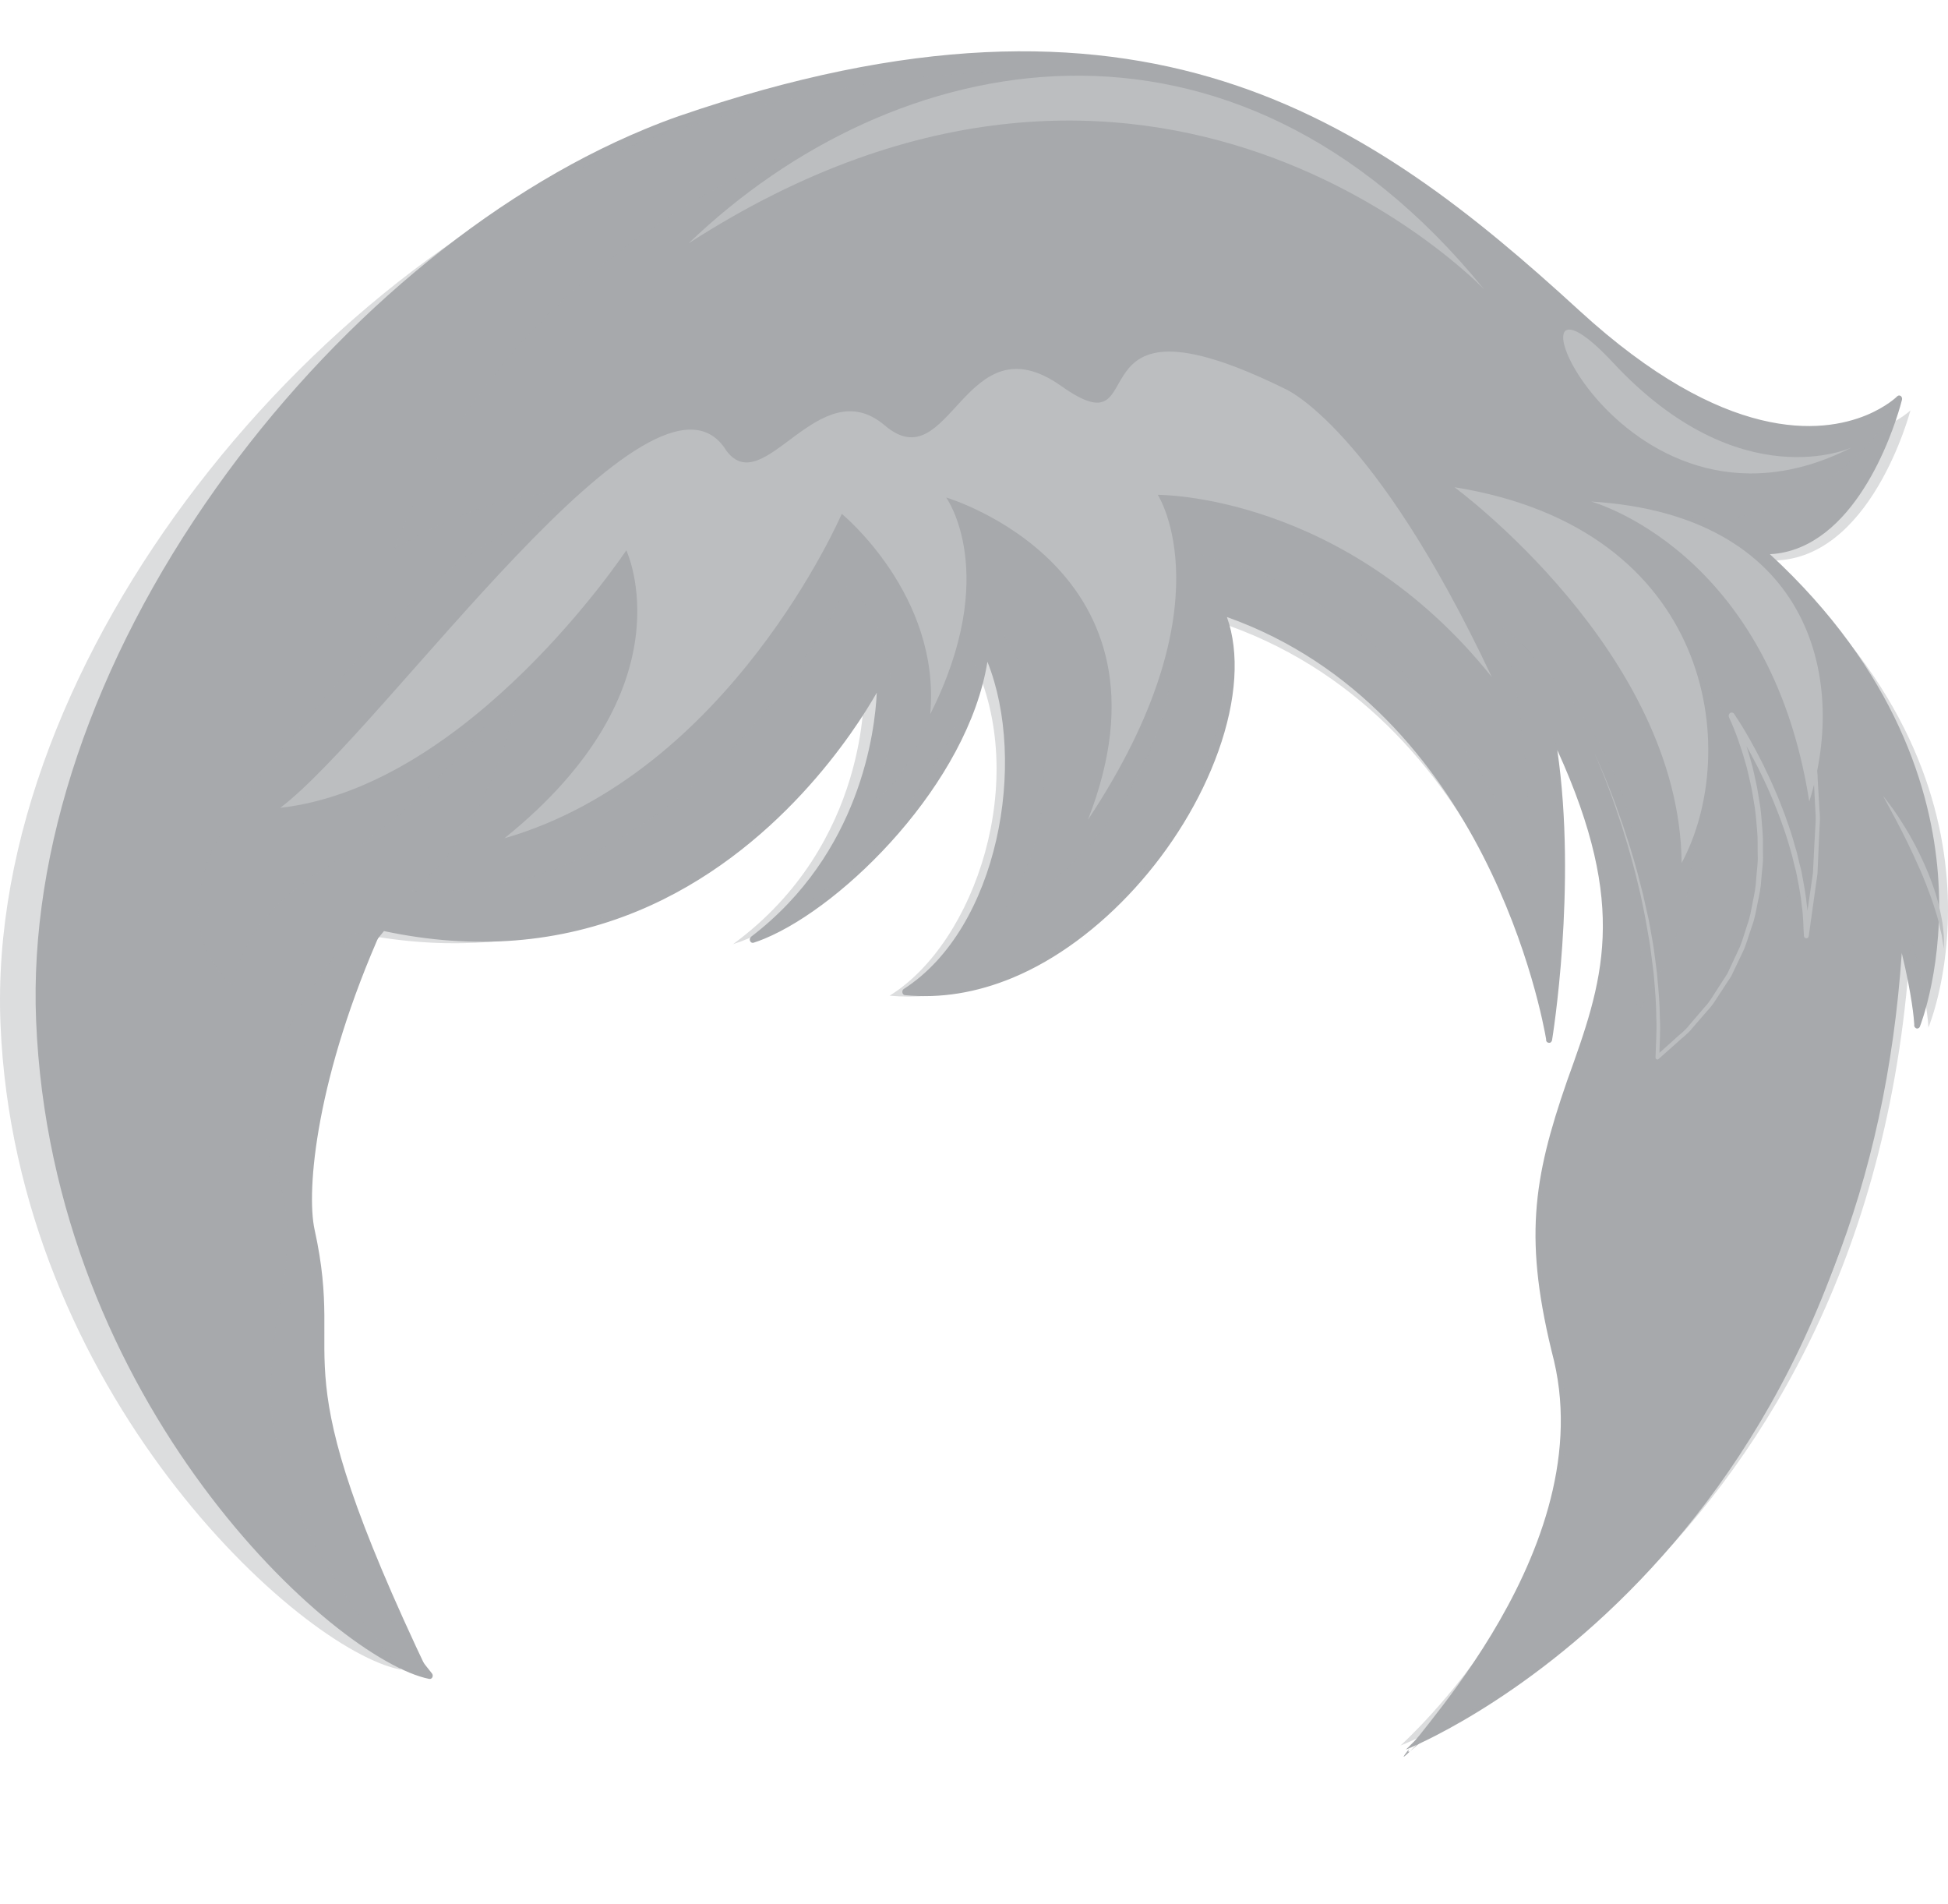
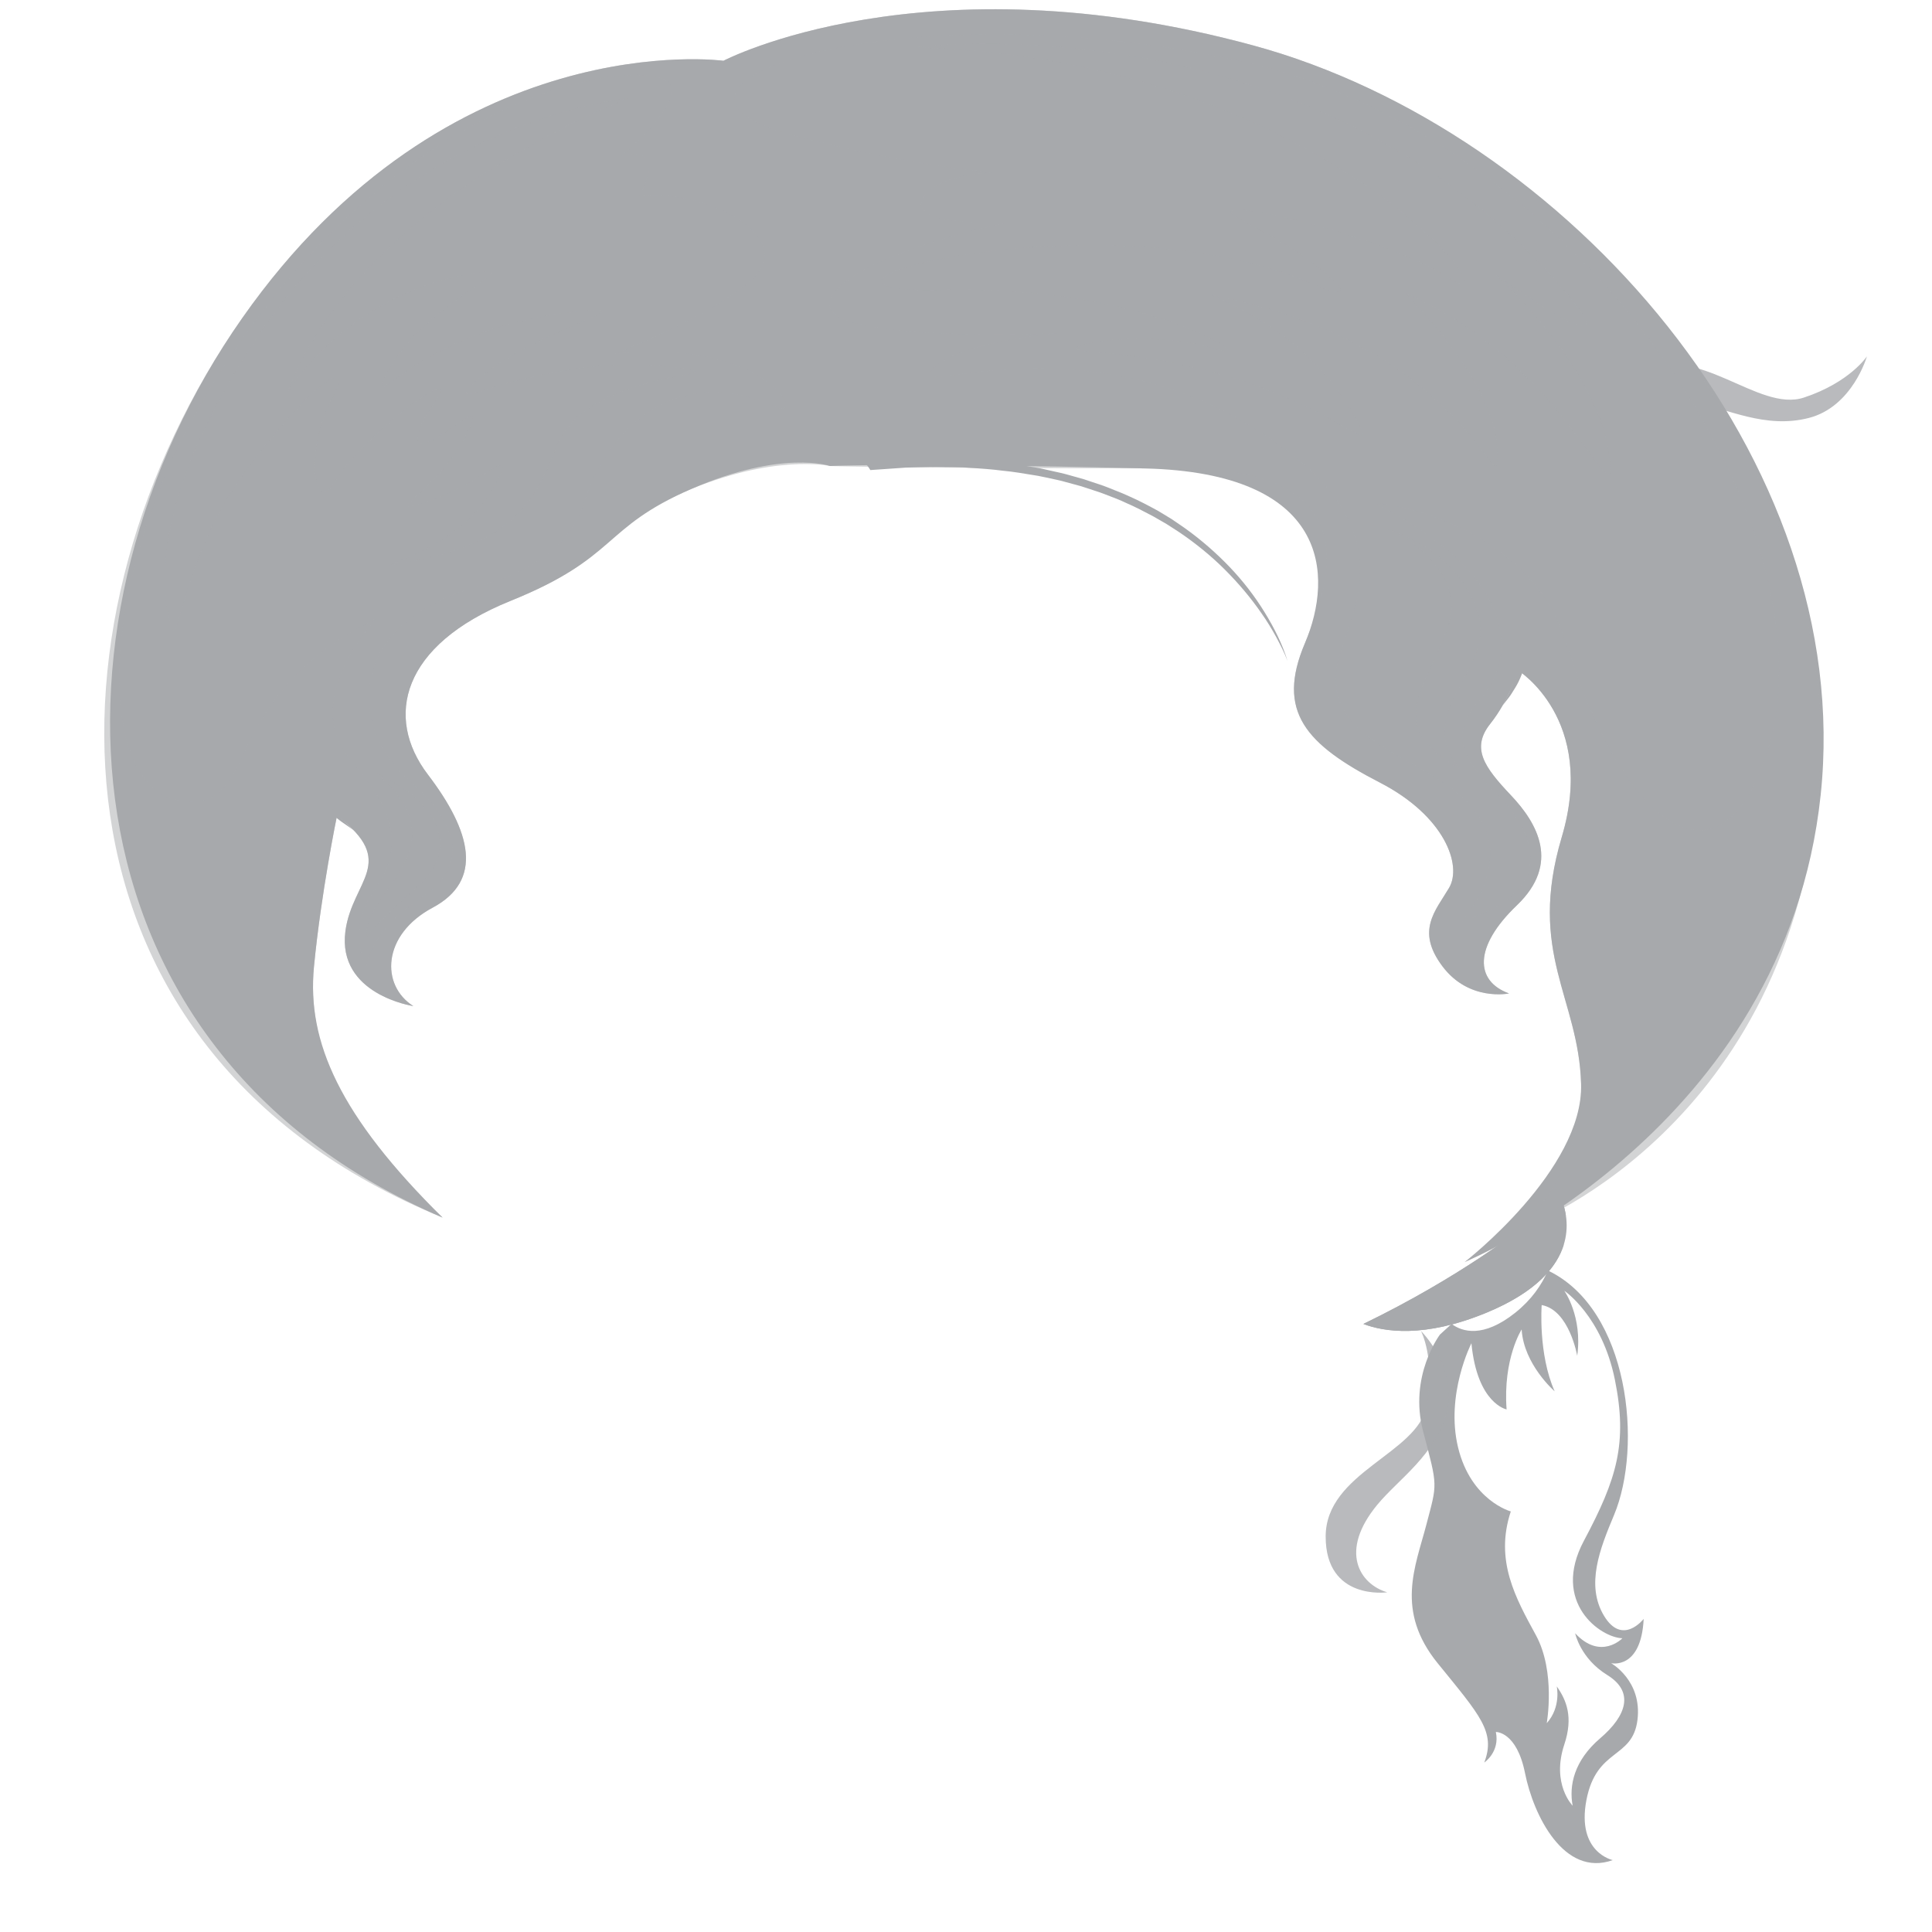
- <svg xmlns="http://www.w3.org/2000/svg" xmlns:xlink="http://www.w3.org/1999/xlink" version="1.1" x="0px" y="0px" width="81.888px" height="80px" viewBox="0 0 81.888 80" style="enable-background:new 0 0 81.888 80;" xml:space="preserve">
-   <g id="ico-hair-type-1">
+ <svg xmlns="http://www.w3.org/2000/svg" xmlns:xlink="http://www.w3.org/1999/xlink" version="1.1" x="0px" y="0px" width="80px" height="80px" viewBox="0 0 80 80" style="enable-background:new 0 0 80 80;" xml:space="preserve">
+   <g id="Layer_1_1_">
    <g>
-       <defs>
-         <rect id="SVGID_1_" x="1.775" y="0" width="80" height="80" />
-       </defs>
-       <clipPath id="SVGID_2_">
-         <use xlink:href="#SVGID_1_" style="overflow:visible;" />
-       </clipPath>
-       <g style="clip-path:url(#SVGID_2_);">
-         <path style="fill:none;" d="M61.521,0H22.029C10.843,0,1.775,9.066,1.775,20.253v39.493C1.775,70.932,10.843,80,22.029,80h39.493     c11.187,0,20.254-9.068,20.254-20.254V20.253C81.775,9.066,72.708,0,61.521,0z" />
+       <g>
+         <defs>
+           <rect id="SVGID_1_" width="80" height="80" />
+         </defs>
+         <clipPath id="SVGID_2_">
+           <use xlink:href="#SVGID_1_" style="overflow:visible;" />
+         </clipPath>
+         <g style="clip-path:url(#SVGID_2_);">
+           <path style="fill:none;" d="M0,20.253v39.493C0,70.932,9.066,80,20.254,80h39.492C70.932,80,80,70.932,80,59.746V20.253      C80,9.066,70.932,0,59.746,0H20.254C9.066,0,0,9.066,0,20.253z" />
+         </g>
      </g>
    </g>
+     <path style="fill:#A7A9AC;" d="M59.53,68.869c1.766,2.175,2.409,2.849,1.931,4.113c0,0,0.654-0.44,0.479-1.265   c0,0,0.862-0.028,1.208,1.705c0.346,1.737,1.608,4.323,3.633,3.601c0,0-1.505-0.313-1.091-2.486   c0.417-2.174,1.905-1.684,2.113-3.311c0.207-1.635-1.091-2.357-1.091-2.357s1.245,0.287,1.349-1.834c0,0-0.881,1.139-1.644-0.131   c-0.762-1.271-0.173-2.764,0.416-4.168c1.196-2.848,0.634-8.521-2.739-10.127c-0.256,0.599-0.676,1.207-1.345,1.744   c-1.344,1.072-2.208,0.789-2.642,0.469l-0.479,0.436c0,0-1.309,1.715-0.697,4.025c0.612,2.311,0.586,2.113,0.131,3.852   C58.608,64.873,57.765,66.693,59.53,68.869z M60.928,55.62c0.241,2.51,1.457,2.741,1.457,2.741   c-0.155-2.104,0.623-3.311,0.623-3.311c0.087,1.452,1.367,2.561,1.367,2.561c-0.691-1.553-0.537-3.571-0.537-3.571   c1.143,0.207,1.471,2.099,1.471,2.099c0.226-1.629-0.535-2.691-0.535-2.691s1.557,1.039,2.093,3.674   c0.535,2.637,0.087,4.113-1.28,6.676s0.692,4.014,1.593,4.039c0,0-0.9,0.932-1.956-0.207c0,0,0.209,1.039,1.333,1.732   c1.125,0.695,0.795,1.683-0.295,2.615c-1.09,0.93-1.298,1.967-1.142,2.793c0,0-0.891-0.896-0.345-2.535   c0.38-1.139,0.086-1.838-0.313-2.406c0,0,0.189,0.854-0.415,1.525c0,0,0.381-2.121-0.45-3.648c-0.831-1.525-1.713-3.08-1.038-5.121   c0,0-1.645-0.443-2.182-2.643C59.842,57.742,60.929,55.621,60.928,55.62z" />
+     <path style="opacity:0.8;fill:#A7A9AC;enable-background:new    ;" d="M59.073,58.218c-0.369,1.975-4.18,2.744-4.18,5.408   c0,2.666,2.549,2.308,2.549,2.308c-1.132-0.334-2.015-1.685-0.41-3.627c0.897-1.083,2.407-2.045,2.876-3.854   c0.468-1.813-1.068-3.34-1.068-3.34S59.439,56.253,59.073,58.218z" />
+     <path style="opacity:0.8;fill:#A7A9AC;enable-background:new    ;" d="M74.698,16.462c-1.906,0.631-4.422-2.333-6.755-1.044   c-2.333,1.289-0.787,3.347-0.787,3.347c-0.255-1.152,0.5-2.578,2.977-2.112c1.382,0.262,2.953,1.119,4.765,0.654   c1.813-0.466,2.407-2.55,2.407-2.55S76.596,15.833,74.698,16.462z" />
    <g>
-       <path style="fill:#A7A9AC;" d="M18.064,70.426C13.906,69.591,2.272,58.544,1.64,42.871C1.007,27.193,14.783,9.874,28.579,5.009    c19.635-6.754,29.303,0.428,37.734,8.151c8.953,8.208,13.522,3.603,13.522,3.603s-1.624,6.542-5.78,6.395    c10.704,9.61,6.54,19.93,6.54,19.93s-0.037-1.246-0.726-3.834c-1.439,26.72-20.773,34.279-20.773,34.279s8.371-7.753,6.352-16.372    c-1.242-4.873-0.948-7.375,0.539-11.672c1.565-4.339,2.717-7.583-0.79-14.837c1.108,5.979-0.077,13.043-0.077,13.043    s-2.094-14.039-13.765-17.981c2.304,5.351-5.122,16.773-13.303,15.978c3.509-2.26,5.764-9.244,3.392-14.341    c-0.601,5.547-6.553,11.098-9.806,12.138c5.624-4.291,5.347-10.883,5.347-10.883S30.354,42.07,16.091,38.977    c-2.795,6.229-3.23,11.05-2.866,12.706C14.568,57.776,11.574,56.817,18.064,70.426z" />
-       <path style="fill:#A7A9AC;" d="M59.181,74.51 M59.264,73.61c-0.914,0.366,8.037-7.991,6.063-16.414    c-1.286-5.059-0.894-7.61,0.545-11.761c1.51-4.193,2.619-7.264-0.408-13.911c0.839,5.728-0.21,12.131-0.221,12.195    c-0.009,0.053-0.054,0.093-0.084,0.106c-0.058,0.012-0.135-0.006-0.159-0.081c-0.008-0.022-0.012-0.045-0.005-0.066    c-0.14-0.822-2.484-13.857-13.419-17.745c0.535,1.497,0.409,3.484-0.359,5.636c-1.492,4.17-4.971,8.001-8.653,9.527    c-1.518,0.629-3.036,0.874-4.521,0.727c-0.053-0.002-0.098-0.048-0.109-0.106c-0.014-0.06,0.013-0.124,0.059-0.153    c3.987-2.562,5.202-9.539,3.515-13.753c-0.813,5.084-5.999,10.241-9.363,11.637c-0.161,0.067-0.318,0.125-0.468,0.173    c-0.058,0.02-0.122-0.013-0.146-0.076c-0.027-0.061-0.007-0.135,0.04-0.174c4.607-3.513,5.21-8.648,5.286-10.258    c-0.881,1.546-4.183,6.742-10.037,9.171c-3.303,1.37-6.895,1.654-10.68,0.847c-4.166,5.083-4.632,7.591-4.945,9.255l-0.033,0.165    c-0.05,0.276-0.104,0.548-0.155,0.814c-1.049,5.397-1.877,9.659,7.152,20.967c0.035,0.045,0.042,0.11,0.017,0.16    c-0.027,0.053-0.077,0.079-0.13,0.07C14.048,69.763,2.169,59,1.517,42.877c-0.288-7.142,2.394-15.081,7.559-22.354    C13.947,13.66,20.513,8.16,27.092,5.434c0.483-0.2,0.97-0.39,1.45-0.556c19.426-6.683,28.987,0.056,37.849,8.174    c6.145,5.632,10.196,5.17,12.069,4.396c0.851-0.353,1.289-0.785,1.292-0.791c0.043-0.041,0.101-0.048,0.149-0.015    c0.045,0.034,0.067,0.097,0.053,0.157c-0.05,0.202-1.26,4.95-4.283,6.205c-0.405,0.167-0.831,0.267-1.27,0.287    c5.343,4.92,6.793,10,7.062,13.421c0.298,3.773-0.745,6.404-0.756,6.431c-0.013,0.035-0.037,0.063-0.071,0.074    c-0.059,0.031-0.137-0.011-0.16-0.081c-0.012-0.027-0.012-0.056-0.006-0.083c-0.011-0.197-0.089-1.193-0.525-3    c-0.662,9.64-3.846,17.701-9.466,23.978 M79.855,39.113c0.06-0.01,0.115,0.033,0.131,0.098c0.422,1.587,0.602,2.664,0.679,3.274    c0.28-0.946,0.767-3.052,0.549-5.764c-0.271-3.418-1.746-8.528-7.234-13.456c-0.042-0.036-0.059-0.101-0.039-0.155    c0.019-0.057,0.068-0.094,0.12-0.094c0.526,0.021,1.039-0.071,1.524-0.273c2.403-0.998,3.648-4.434,4.014-5.616    c-0.226,0.166-0.578,0.383-1.054,0.584c-1.919,0.796-6.071,1.274-12.313-4.442c-8.806-8.072-18.31-14.766-37.619-8.127    c-0.476,0.166-0.958,0.354-1.437,0.552c-6.538,2.711-13.064,8.182-17.909,15.004c-5.122,7.221-7.791,15.093-7.502,22.165    c0.344,8.594,3.923,15.22,6.858,19.261c3.3,4.54,6.96,7.409,9.088,8.068c-8.84-11.169-8.004-15.464-6.952-20.885    c0.053-0.269,0.104-0.538,0.158-0.814l0.028-0.164c0.321-1.698,0.799-4.266,5.053-9.443c0.03-0.036,0.072-0.054,0.115-0.043    c3.763,0.815,7.333,0.54,10.616-0.82c6.797-2.821,10.11-9.422,10.145-9.486c0.025-0.055,0.082-0.083,0.134-0.07    c0.054,0.015,0.093,0.068,0.096,0.13c0.003,0.064,0.198,6.152-4.697,10.433c3.408-1.614,8.375-6.748,8.915-11.699    c0.005-0.06,0.046-0.11,0.099-0.12c0.054-0.01,0.108,0.021,0.131,0.074c2.366,5.081,0.26,11.795-3.106,14.291    c1.328,0.069,2.679-0.178,4.028-0.739c3.624-1.501,7.042-5.27,8.512-9.372c0.793-2.214,0.884-4.238,0.256-5.694    c-0.019-0.046-0.014-0.105,0.019-0.149c0.032-0.043,0.083-0.06,0.129-0.043c10.084,3.407,13.084,14.436,13.714,17.371    c0.261-1.947,0.857-7.487-0.027-12.271c-0.014-0.066,0.02-0.135,0.077-0.159l0,0c0.057-0.025,0.119,0.001,0.149,0.063    c3.545,7.333,2.334,10.697,0.799,14.958c-1.415,4.086-1.802,6.599-0.537,11.587c1.693,7.214-4.036,14.381-6.173,16.18    c0.017-0.007-0.916,1.091,0.057,0.123c1.595-1.587,6.277-4.49,10.854-9.599c5.731-6.395,8.906-14.666,9.441-24.585    c0.005-0.06,0.037-0.104,0.082-0.123C79.835,39.117,79.845,39.113,79.855,39.113z" />
-     </g>
-     <g style="opacity:0.4;">
-       <path style="fill:#A7A9AC;" d="M0.021,43.043c-0.635-15.446,13.52-32.521,27.685-37.327c8.048-2.664,14.463-3.133,19.814-2.257    C22.427,4.394,16.585,23.086,16.585,23.086s4.827-3.053,7.96-2.189c-5.839,2.188-7.883,4.64-13.931,12.16    c-4.613,5.729-0.796,8.376-0.796,8.376s-0.01-2.698,4.302-5.24c4.312-2.54,7.861-7.75,7.861-7.75s-1.161,6.511-4.715,9.02    C29.476,37.972,35.641,24.56,35.641,24.56s3.266,2.657,1.122,9.123c2.15-1.474,4.077-7.604,3.106-9.532    c3.874,2.713,5.688,9.766,1.978,14.654c9.951-6.277,7.305-15.75,7.305-15.75c11.036,1.62,15.202,13.734,15.202,13.734    c-0.07-7.035-1.24-10.51-1.24-10.51c4.603,4.163,6.783,8.497,5.595,16.48c5.576-8.072,0.146-16.945,0.146-16.945    s5.4,3.065,5.937,12.945c2.605-6.319-0.232-14.638-5.469-17.382c4.521,1.369,7.725-0.87,9.785-3.394    c0.797-0.347,1.2-0.734,1.2-0.734s-1.672,6.447-5.938,6.306c10.979,9.458,6.695,19.629,6.695,19.629s-0.036-1.228-0.741-3.777    c-1.501,26.326-21.45,33.953-21.45,33.953s8.696-7.809,6.632-16.298c-1.271-4.8-0.967-7.266,0.563-11.5    c1.61-4.276,2.795-7.474-0.798-14.617c1.132,5.89-0.092,12.85-0.092,12.85s-2.137-13.83-14.113-17.703    c2.361,5.27-5.272,16.53-13.668,15.754c3.604-2.23,5.924-9.113,3.494-14.133c-0.621,5.465-6.736,10.939-10.076,11.968    c5.776-4.232,5.498-10.727,5.498-10.727s-6.815,13.273-21.455,10.238c-4.492,5.251-3.903,8.635-3.279,10.135    c2.292,5.519-4.484,9.11,5.278,20.848C12.589,69.356,0.657,58.483,0.021,43.043z" />
+       <g>
+         <g>
+           <path style="fill:#A7A9AC;" d="M18.329,50.419c-4.257-4.198-5.628-7.285-5.328-10.389c0.3-3.105,0.954-6.252,0.954-6.252      c2.557,1.941,0.629,2.674,0.348,4.777c-0.347,2.636,2.813,3.105,2.813,3.105c-1.357-0.855-1.306-2.953,0.801-4.076      c2.106-1.127,1.606-3.145-0.201-5.514c-1.803-2.369-1.101-5.357,3.412-7.183c4.515-1.823,3.748-3.014,7.511-4.645      c3.762-1.633,5.731-0.945,5.731-0.945s2.804-0.148,13.022,0.099c7.642,0.184,7.845,4.404,6.641,7.24      c-1.204,2.833,0.049,4.192,3.109,5.771c2.681,1.384,3.412,3.427,2.86,4.359c-0.567,0.959-1.381,1.768-0.277,3.242      c1.104,1.477,2.76,1.128,2.76,1.128c-1.403-0.507-1.48-1.922,0.326-3.649c1.806-1.729,0.853-3.399-0.252-4.562      c-1.102-1.165-1.652-1.942-0.852-2.952c0.802-1.007,1.153-2.213,1.153-2.213s3.264,2.021,1.806,6.911      c-1.426,4.8,0.703,6.638,0.804,10.209c0.101,3.57-4.825,7.381-4.825,7.381S73.92,46.791,75.39,32.92      C76.861,19.05,64.879,5.414,51.895,1.882c-13.643-3.71-21.938,0.634-21.938,0.634S18.588,0.964,10.025,13.179      C1.486,25.36,2.014,43.439,18.329,50.419z" />
+         </g>
+         <g>
+           <path style="fill:#A7A9AC;" d="M59.027,21.894c0.273,0.124,0.668,0.303,1.104,0.56c0.431,0.263,0.925,0.583,1.384,0.982      c0.225,0.204,0.458,0.416,0.655,0.654c0.205,0.235,0.389,0.486,0.548,0.747c0.156,0.263,0.28,0.538,0.372,0.812      c0.096,0.275,0.139,0.558,0.163,0.827c0.017,0.271-0.005,0.531-0.049,0.778c-0.029,0.122-0.056,0.237-0.08,0.354      c-0.04,0.11-0.077,0.218-0.114,0.322c-0.08,0.204-0.168,0.387-0.265,0.543c-0.102,0.156-0.175,0.295-0.259,0.399      c-0.16,0.213-0.26,0.328-0.26,0.328s0.068-0.127,0.184-0.357c0.065-0.11,0.115-0.254,0.185-0.413      c0.066-0.161,0.121-0.348,0.186-0.546c0.021-0.102,0.046-0.207,0.07-0.317c0.014-0.11,0.027-0.223,0.042-0.339      c0.019-0.235,0.009-0.478-0.015-0.733c-0.021-0.125-0.044-0.252-0.069-0.379c-0.044-0.127-0.065-0.257-0.119-0.385      c-0.089-0.258-0.21-0.509-0.359-0.756c-0.284-0.495-0.692-0.948-1.102-1.35c-0.419-0.399-0.853-0.75-1.251-1.028      c-0.4-0.276-0.743-0.503-0.997-0.647c-0.25-0.15-0.398-0.232-0.398-0.232S58.75,21.774,59.027,21.894z" />
+         </g>
+         <g>
+           <path style="fill:#A7A9AC;" d="M14.592,26.548c-0.242,0.181-0.563,0.453-0.91,0.798c-0.352,0.342-0.695,0.778-0.977,1.271      c-0.268,0.496-0.465,1.055-0.469,1.624c-0.014,0.283,0.029,0.569,0.088,0.844c0.039,0.137,0.08,0.275,0.125,0.408      c0.055,0.13,0.101,0.263,0.164,0.388c0.066,0.124,0.131,0.249,0.193,0.368c0.076,0.118,0.146,0.235,0.217,0.345      c0.16,0.218,0.303,0.427,0.472,0.606c0.157,0.183,0.302,0.348,0.444,0.49c0.137,0.147,0.262,0.272,0.371,0.368      c0.207,0.201,0.332,0.317,0.332,0.317s-0.147-0.1-0.396-0.275c-0.128-0.084-0.272-0.197-0.429-0.328      c-0.084-0.067-0.168-0.139-0.26-0.212c-0.084-0.079-0.172-0.164-0.264-0.252c-0.186-0.171-0.355-0.377-0.545-0.592      c-0.084-0.113-0.172-0.229-0.26-0.345c-0.084-0.121-0.149-0.251-0.23-0.381c-0.139-0.263-0.26-0.546-0.344-0.841      c-0.066-0.297-0.121-0.602-0.105-0.911c0.004-0.308,0.066-0.615,0.16-0.909c0.088-0.294,0.239-0.571,0.389-0.829      c0.326-0.515,0.746-0.94,1.138-1.271c0.387-0.337,0.774-0.569,1.039-0.728c0.271-0.156,0.438-0.226,0.438-0.226      S14.827,26.371,14.592,26.548z" />
+         </g>
+         <g>
+           <g>
+             <path style="fill:#A7A9AC;" d="M52.837,26.363c-0.184-0.33-0.379-0.654-0.603-0.97c-0.436-0.632-0.944-1.235-1.51-1.801       c-0.563-0.564-1.199-1.082-1.889-1.551c-0.178-0.112-0.349-0.23-0.529-0.341l-0.549-0.317       c-0.375-0.199-0.755-0.398-1.151-0.568c-0.193-0.093-0.396-0.173-0.6-0.251c-0.204-0.076-0.404-0.161-0.613-0.225l-0.625-0.205       l-0.638-0.173c-0.211-0.064-0.43-0.105-0.646-0.153c-0.218-0.04-0.431-0.099-0.653-0.129c-0.44-0.072-0.878-0.149-1.32-0.189       c-0.442-0.058-0.888-0.09-1.333-0.115c-0.446-0.041-0.891-0.027-1.337-0.041c-0.446-0.001-0.891,0.019-1.337,0.029       l-1.329,0.092l-0.135,0.01l-0.063-0.098c-0.098-0.142-0.226-0.292-0.354-0.432c-0.137-0.141-0.279-0.278-0.434-0.405       c-0.155-0.126-0.319-0.249-0.492-0.36c-0.166-0.12-0.352-0.219-0.534-0.321c-0.187-0.097-0.38-0.186-0.583-0.264       c-0.195-0.084-0.406-0.146-0.614-0.21c-0.212-0.056-0.421-0.117-0.646-0.15c-0.211-0.044-0.434-0.079-0.657-0.1       c-0.878-0.083-1.778,0.011-2.617,0.22c-0.423,0.109-0.829,0.242-1.222,0.406c-0.389,0.164-0.771,0.341-1.119,0.554       c0.664-0.462,1.447-0.819,2.285-1.071c0.839-0.251,1.761-0.378,2.693-0.308c0.229,0.016,0.457,0.047,0.688,0.088       c0.232,0.029,0.453,0.091,0.679,0.143c0.222,0.062,0.444,0.124,0.657,0.208c0.215,0.078,0.422,0.168,0.625,0.268       c0.199,0.1,0.398,0.207,0.582,0.327c0.188,0.111,0.365,0.241,0.529,0.38c0.168,0.134,0.322,0.281,0.469,0.428       c0.145,0.15,0.275,0.302,0.396,0.481l-0.197-0.088l1.35-0.103c0.451-0.012,0.904-0.038,1.357-0.038       c0.457,0.011,0.909-0.004,1.366,0.032c0.457,0.023,0.912,0.048,1.367,0.11c0.454,0.043,0.904,0.127,1.352,0.202       c0.228,0.034,0.448,0.093,0.672,0.141c0.224,0.05,0.445,0.095,0.662,0.158l0.655,0.185l0.643,0.215       c0.216,0.067,0.42,0.156,0.628,0.238c0.209,0.082,0.418,0.165,0.617,0.26c0.405,0.178,0.792,0.385,1.176,0.594l0.554,0.336       c0.179,0.119,0.354,0.242,0.531,0.363c0.691,0.493,1.318,1.04,1.877,1.625c0.558,0.585,1.041,1.214,1.442,1.866       c0.402,0.651,0.742,1.33,0.954,2.026C53.187,27.027,53.014,26.693,52.837,26.363z" />
+           </g>
+         </g>
+       </g>
+       <g style="opacity:0.5;">
+         <path style="fill:#A7A9AC;" d="M18.328,50.418C14.037,46.494,12.7,43.133,13,40.029c0.3-3.105,0.954-6.252,0.954-6.252     c2.557,1.941,0.629,2.674,0.348,4.777c-0.347,2.635,2.813,3.105,2.813,3.105c-1.357-0.856-1.307-2.953,0.801-4.076     c2.107-1.127,1.605-3.145-0.201-5.514c-1.803-2.369-1.101-5.357,3.412-7.183c4.516-1.822,3.377-2.858,7.139-4.488     c3.764-1.633,6.104-1.101,6.104-1.101s2.448,0.083,14.499,0.102c7.643,0.011,6.368,4.401,5.164,7.237     c-1.204,2.833,0.049,4.192,3.109,5.771c2.681,1.384,3.412,3.427,2.86,4.359c-0.567,0.959-1.381,1.768-0.277,3.242     c1.104,1.477,2.76,1.128,2.76,1.128c-1.403-0.507-1.48-1.922,0.326-3.649c1.806-1.729,0.853-3.399-0.252-4.562     c-1.102-1.165-1.652-1.942-0.852-2.952c0.802-1.007,1.153-2.213,1.153-2.213s3.264,2.021,1.806,6.911     c-1.426,4.8,0.703,6.638,0.804,10.209c0.1,3.571-2.474,5.978-2.474,5.978s10.799-3.846,12.269-17.717     C76.737,19.271,64.879,5.414,51.895,1.882c-13.643-3.71-21.938,0.634-21.938,0.634S18.588,0.964,10.025,13.179     C1.486,25.36,1.215,43.418,18.328,50.418z M32.825,5.597c-7.765-2.075,4.53-6.113,18.484-3.085     C65.268,5.54,76.093,21.734,73.196,31.06c-1.554,5.01-4.413,3.767-6.422,0.156c-2.215-3.988-1.547-5.202-3.478-7.296     c-2.607-2.837-6.42-3.108-6.42-3.108c6.321,3.209,5.753,6.625,4.481,8.074c-1.271,1.449-0.868,2.227-0.032,3.263     c0.835,1.037,2.048,1.826,2.041,3.519c-0.01,1.692-2.81,2.484-2.81,2.484c2.271-2.951,0.902-4.879-1.656-6.277     s-3.762-2.211-3.559-4.152c0.204-1.942,3.614-5.827-3.641-10.132c-7.254-4.305-14.086-1.101-13.117-2.264     c0.971-1.167,5.217-1.529,5.217-1.529s-10.131,0.453-9.43-1.37c0.702-1.825,7.223-3.184,7.223-3.184s-3.913,0.117-3.411-0.97     c0.502-1.086,2.961-1.126,2.961-1.126S37.482,6.84,32.825,5.597z M8.889,15.766c7.625-12.24,17.723-13.403,18.77-12.37     c0.803,0.795-1.914,3.053-1.914,3.053c2.027-0.456,0.703,1.684,0.703,1.684c2.775-0.337,6.07,1.539,5.016,3.054     c-1.057,1.515-5.969,3.456-5.969,3.456c6.27-0.663,7.973,2.833,6.621,2.21c-4.551-2.086-7.225,1.633-7.875,3.803     c-0.655,2.176-2.459,3.068-4.516,3.651c-5.343,1.514-5.318,5.705-2.86,7.919c2.459,2.213,2.392,3.742,0.396,5.086     c-2,1.342-2.1,2.746-2.1,2.746s-0.855-1.503,0.351-3.23c1.072-1.539,1.105-2.932-1.005-5.377c-2.107-2.445,1.057-5.83,1.057-5.83     c-6.726,3.345-4.666,8.054-8.145,7.525C3.939,32.614,3.85,23.857,8.889,15.766z" />
+       </g>
+       <g style="opacity:0.8;">
+         <path style="fill:#A7A9AC;" d="M60.029,11.535c-3.035-1.979-11.362-3.765-8.453-2.33c2.909,1.438,5.469,3.728,2.811,2.562     c-8.787-3.846-23.98,0.427-15.351,0.235c8.629-0.195,13.143,3.028,11.436,2.485c-3.099-0.991-7.433-0.08-5.314,0.076     c9.087,0.674,12.155,4.956,11.084,2.944c-2.446-4.602-7.456-5.589-5.753-5.233c10.635,2.224,11.639,9.212,11.504,6.314     c-0.133-2.898-3.845-6.47-3.845-6.47c6.486,2.742,8.66,9.266,8.527,7.112c-0.236-3.806-4.75-7.862-4.75-7.862     c1.604,1.138,5.621,3.855,2.746,0.543c-10.481-12.087-26.788-9.95-26.788-9.95C55.038,2.414,63.063,13.516,60.029,11.535z" />
+       </g>
+       <path style="opacity:0.8;fill:#A7A9AC;enable-background:new    ;" d="M13.848,16.28c-1.318,2.531-0.781,4.947-0.08,3.807    c1.407-2.278,5.385-5.071,4.315-3.546c-1.071,1.528-0.969,2.148-0.135,1.667c0.837-0.484,2.063-1.633,1.472-0.416    c-1.234,2.556-3.579,3.486-2.104,3.099c2.592-0.685,4.58-3.104,2.873-0.311c-1.287,2.109-4.815,2.977-3.945,2.821    c3.898-0.695,5.617-1.631,6.755-4.813c1.138-3.182,7.229-3.017,5.552-3.286c-5.953-0.957-10.433,2.069-8.994,0.62    c2.142-2.156,7.623-3.362,4.379-3.028c-6.283,0.651-8.527,4.038-8.074,2.912c1.218-3.036,6.021-4.853,4.012-4.542    c-6.311,0.979-8.377,5.977-7.855,4.698C15.189,8.148,26.012,4.07,26.012,4.07s-9.283,0.857-15.318,9.834    c-4.687,6.977-3.945,10.888-3.612,12.009c0.337,1.118,0.403-2.746,2.978-6.255C12.863,15.831,14.619,14.804,13.848,16.28z" />
+       <path style="opacity:0.8;fill:#A7A9AC;enable-background:new    ;" d="M59.903,26.108c1.054-2.741-2.458-4.206-2.458-4.206    s3.16,0.931,3.813,3.719c0.499,2.133-2.811,3.964-0.754,6.254C57.395,30.09,58.848,28.85,59.903,26.108z" />
+       <path style="opacity:0.8;fill:#A7A9AC;enable-background:new    ;" d="M17.248,36.754c-1.426,1.203-2.063,2.032-2.063,2.032    c-0.127-1.183,1.403-2.153,1.828-3.766c0.43-1.61-1.451-3.026-1.451-3.026C18.588,33.444,18.855,35.402,17.248,36.754z" />
    </g>
    <g>
-       <path style="fill:#BCBEC0;" d="M68.897,21.603c0.385,0.15,0.759,0.325,1.118,0.534c0.368,0.191,0.705,0.438,1.053,0.667    c0.32,0.266,0.672,0.498,0.973,0.797c0.303,0.287,0.621,0.565,0.888,0.898l0.419,0.478c0.136,0.164,0.251,0.346,0.376,0.518    c0.251,0.345,0.498,0.691,0.69,1.078c0.2,0.38,0.443,0.736,0.589,1.148c0.158,0.401,0.344,0.791,0.484,1.202l0.356,1.256    c0.131,0.416,0.156,0.857,0.241,1.286c0.067,0.431,0.159,0.858,0.162,1.299l0.067,1.313c0.019,0.218,0.016,0.434,0,0.655    l-0.037,0.655l-0.066,1.314l-0.379,2.601l0.203,0.018c-0.021-0.417-0.017-0.841-0.077-1.254c-0.042-0.419-0.114-0.831-0.193-1.242    c-0.03-0.206-0.088-0.407-0.139-0.611c-0.045-0.203-0.093-0.406-0.156-0.604c-0.109-0.405-0.237-0.799-0.379-1.19    c-0.064-0.196-0.145-0.387-0.217-0.579c-0.075-0.195-0.15-0.388-0.234-0.574c-0.162-0.381-0.338-0.754-0.518-1.126    c-0.368-0.737-0.764-1.455-1.224-2.138c-0.041-0.062-0.121-0.073-0.178-0.029c-0.051,0.04-0.064,0.114-0.037,0.171v0.006    c0.137,0.288,0.26,0.599,0.371,0.905c0.108,0.309,0.214,0.625,0.301,0.943c0.101,0.316,0.163,0.644,0.239,0.964    c0.075,0.323,0.114,0.655,0.173,0.978c0.051,0.33,0.067,0.665,0.1,0.995c0.031,0.331,0.013,0.663,0.022,0.996    c0.018,0.333-0.041,0.662-0.062,0.994c-0.015,0.334-0.076,0.657-0.146,0.981c-0.063,0.326-0.115,0.654-0.231,0.964    c-0.105,0.313-0.189,0.634-0.315,0.937l-0.417,0.891l-0.104,0.222l-0.13,0.203l-0.266,0.411c-0.181,0.269-0.334,0.563-0.56,0.796    l-0.627,0.731c-0.195,0.262-0.462,0.444-0.691,0.666l-0.713,0.639l0.126,0.077c0.01-0.553,0.056-1.11,0.024-1.664    c-0.005-0.557-0.049-1.107-0.103-1.658c-0.017-0.278-0.067-0.553-0.097-0.826c-0.037-0.273-0.07-0.549-0.121-0.82l-0.147-0.816    l-0.182-0.808c-0.055-0.27-0.13-0.532-0.197-0.799c-0.067-0.269-0.136-0.533-0.214-0.799c-0.15-0.526-0.318-1.052-0.493-1.571    c-0.354-1.038-0.747-2.061-1.207-3.049c0.443,0.999,0.819,2.03,1.156,3.07c0.165,0.521,0.323,1.048,0.463,1.578    c0.075,0.263,0.14,0.53,0.203,0.798c0.062,0.268,0.134,0.533,0.184,0.803c0.117,0.536,0.214,1.08,0.304,1.618    c0.051,0.272,0.077,0.545,0.114,0.817c0.03,0.275,0.078,0.545,0.095,0.82c0.047,0.551,0.09,1.096,0.092,1.649    c0.028,0.548-0.021,1.095-0.032,1.646v0.008c-0.004,0.048,0.032,0.088,0.075,0.09c0.019,0,0.038-0.009,0.052-0.021l0.724-0.644    c0.234-0.225,0.506-0.406,0.706-0.668l0.644-0.743c0.228-0.234,0.387-0.533,0.573-0.804l0.271-0.417l0.138-0.208l0.108-0.227    l0.431-0.905c0.125-0.31,0.215-0.639,0.326-0.955c0.123-0.315,0.176-0.652,0.241-0.984c0.074-0.329,0.141-0.661,0.157-1.001    c0.021-0.338,0.086-0.674,0.07-1.015c-0.009-0.341,0.011-0.68-0.021-1.017c-0.03-0.338-0.046-0.679-0.093-1.012    c-0.06-0.333-0.099-0.673-0.174-1.002c-0.076-0.328-0.136-0.661-0.236-0.982c-0.089-0.326-0.19-0.647-0.301-0.962    c-0.114-0.321-0.235-0.63-0.376-0.941l-0.214,0.146c0.438,0.666,0.843,1.375,1.207,2.099c0.183,0.367,0.358,0.733,0.518,1.106    c0.082,0.188,0.16,0.375,0.235,0.569c0.073,0.187,0.153,0.375,0.218,0.569c0.14,0.384,0.271,0.774,0.381,1.168    c0.061,0.197,0.11,0.397,0.155,0.596c0.05,0.199,0.107,0.396,0.14,0.6c0.082,0.404,0.157,0.809,0.195,1.216    c0.063,0.409,0.06,0.821,0.087,1.231v0.014c0.006,0.06,0.056,0.104,0.108,0.1c0.05-0.002,0.086-0.042,0.095-0.092l0.367-2.622    l0.059-1.325l0.03-0.662c0.018-0.221,0.021-0.443-0.002-0.662l-0.078-1.324c-0.006-0.446-0.097-0.879-0.17-1.314    c-0.086-0.431-0.116-0.88-0.251-1.298l-0.367-1.268c-0.143-0.415-0.335-0.809-0.495-1.213c-0.151-0.416-0.398-0.772-0.605-1.158    c-0.198-0.389-0.457-0.73-0.716-1.078c-0.125-0.17-0.245-0.353-0.388-0.514l-0.429-0.473c-0.272-0.33-0.596-0.605-0.908-0.886    c-0.307-0.298-0.664-0.521-0.99-0.784c-0.352-0.222-0.694-0.461-1.067-0.648C69.665,21.91,69.282,21.745,68.897,21.603z" />
-       <path style="fill:#BCBEC0;" d="M79.158,33.452c0,0,0.208,0.383,0.516,0.957c0.307,0.575,0.693,1.349,1.039,2.143    c0.175,0.395,0.329,0.803,0.468,1.182c0.134,0.386,0.248,0.748,0.328,1.066c0.03,0.161,0.064,0.304,0.098,0.436    c0.037,0.13,0.039,0.25,0.059,0.343c0.034,0.192,0.048,0.3,0.048,0.3s0-0.113,0-0.305c-0.004-0.099,0.004-0.218-0.011-0.353    c-0.014-0.135-0.028-0.289-0.051-0.455c-0.062-0.329-0.134-0.715-0.256-1.114c-0.12-0.398-0.276-0.814-0.449-1.217    c-0.181-0.402-0.368-0.799-0.57-1.156c-0.196-0.361-0.405-0.681-0.577-0.956C79.437,33.78,79.158,33.452,79.158,33.452z" />
+       <g>
+         <path style="fill:#A7A9AC;" d="M56.454,54.822c0.838,0.32,2.508,0.603,5.104-0.469c3.646-1.51,3.467-3.582,3.173-4.488     c-1.043,0.689-1.733,0.992-1.733,0.992S60.505,52.859,56.454,54.822z" />
+       </g>
+       <g>
+         <path style="fill:#A7A9AC;" d="M56.455,54.822c0.838,0.32,2.508,0.603,5.104-0.469c2.092-0.867,2.922-1.918,3.196-2.826     c-2.449,2.547-7.761,4.113-5.137,2.063c2.104-1.648,4.202-2.764,5.22-3.262c-0.025-0.176-0.065-0.33-0.107-0.463     c-1.043,0.689-1.733,0.992-1.733,0.992S60.505,52.859,56.455,54.822z" />
+       </g>
    </g>
-     <path style="fill:#BCBEC0;" d="M61.141,20.477c0,0,9.468,6.939,9.55,15.791C73.225,31.557,72.026,22.224,61.141,20.477z" />
-     <path style="fill:#BCBEC0;" d="M66.887,21.079c0,0,7.514,2.023,9.169,12.606C77.742,28.336,75.938,21.63,66.887,21.079z" />
-     <path style="fill:#BCBEC0;" d="M77.846,18.803c0,0-4.688,2.188-10.045-3.568C62.441,9.481,67.965,23.85,77.846,18.803z" />
-     <path style="fill:#BCBEC0;" d="M62.392,12.165c0,0-13.854-14.588-33.445-1.938C37.574,1.935,51.759-0.908,62.392,12.165z" />
-     <path style="fill:#BCBEC0;" d="M54.043,16.354c0,0,3.705,1.57,8.668,12.1c-6.184-7.729-14.042-7.657-14.042-7.657   s3.047,4.65-2.936,13.657c4.139-10.575-5.959-13.545-5.959-13.545s2.313,3.188-0.671,9.108c0.46-5.007-3.718-8.422-3.718-8.422   s-4.684,10.897-14.183,13.637c7.867-6.325,5.126-12.104,5.126-12.104s-6.574,9.926-14.544,10.822   c4.443-3.371,15.77-19.877,18.756-15c1.584,2.098,3.888-3.423,6.655-1.069c2.766,2.35,3.334-4.551,7.426-1.651   C48.716,19.128,44.603,11.695,54.043,16.354z" />
+     <g id="Layer_1_2_">
+ 	</g>
  </g>
  <g id="Layer_1">
</g>
</svg>
